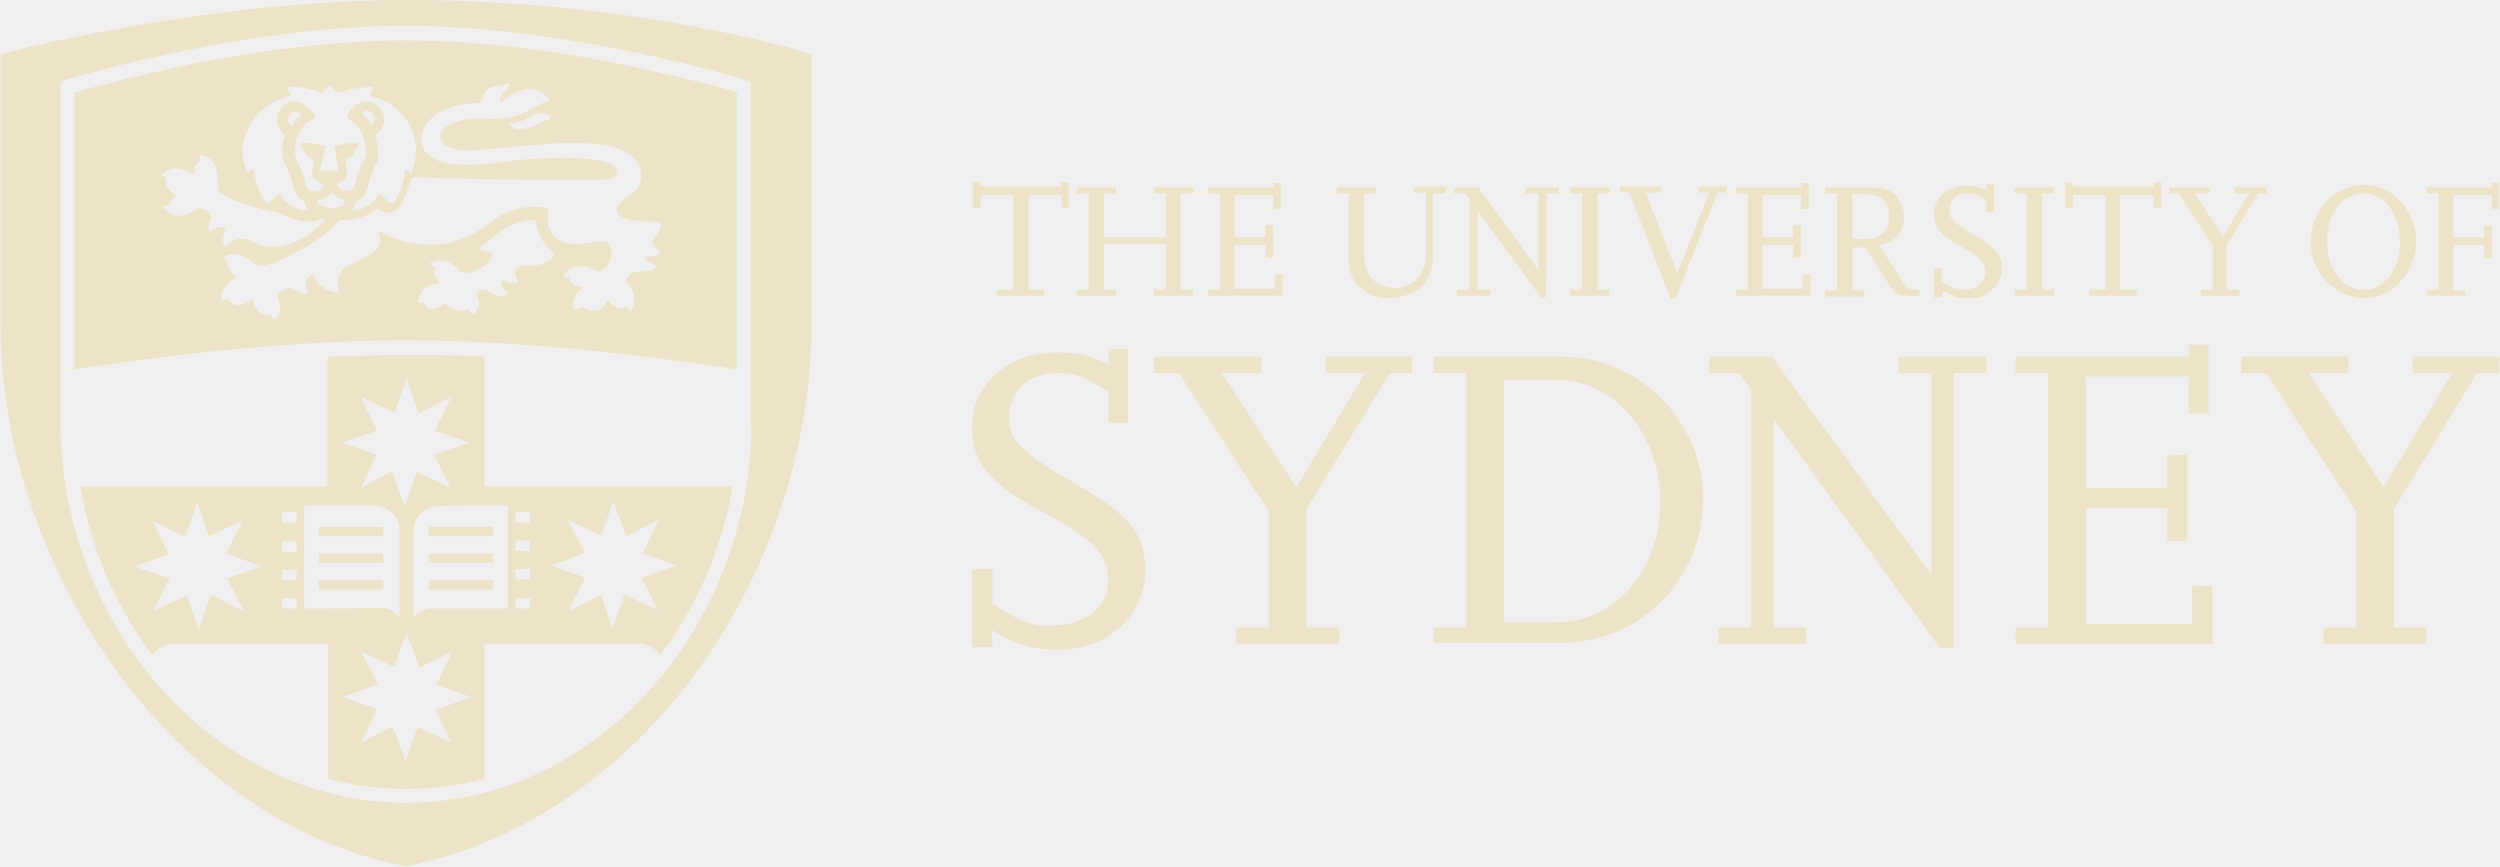
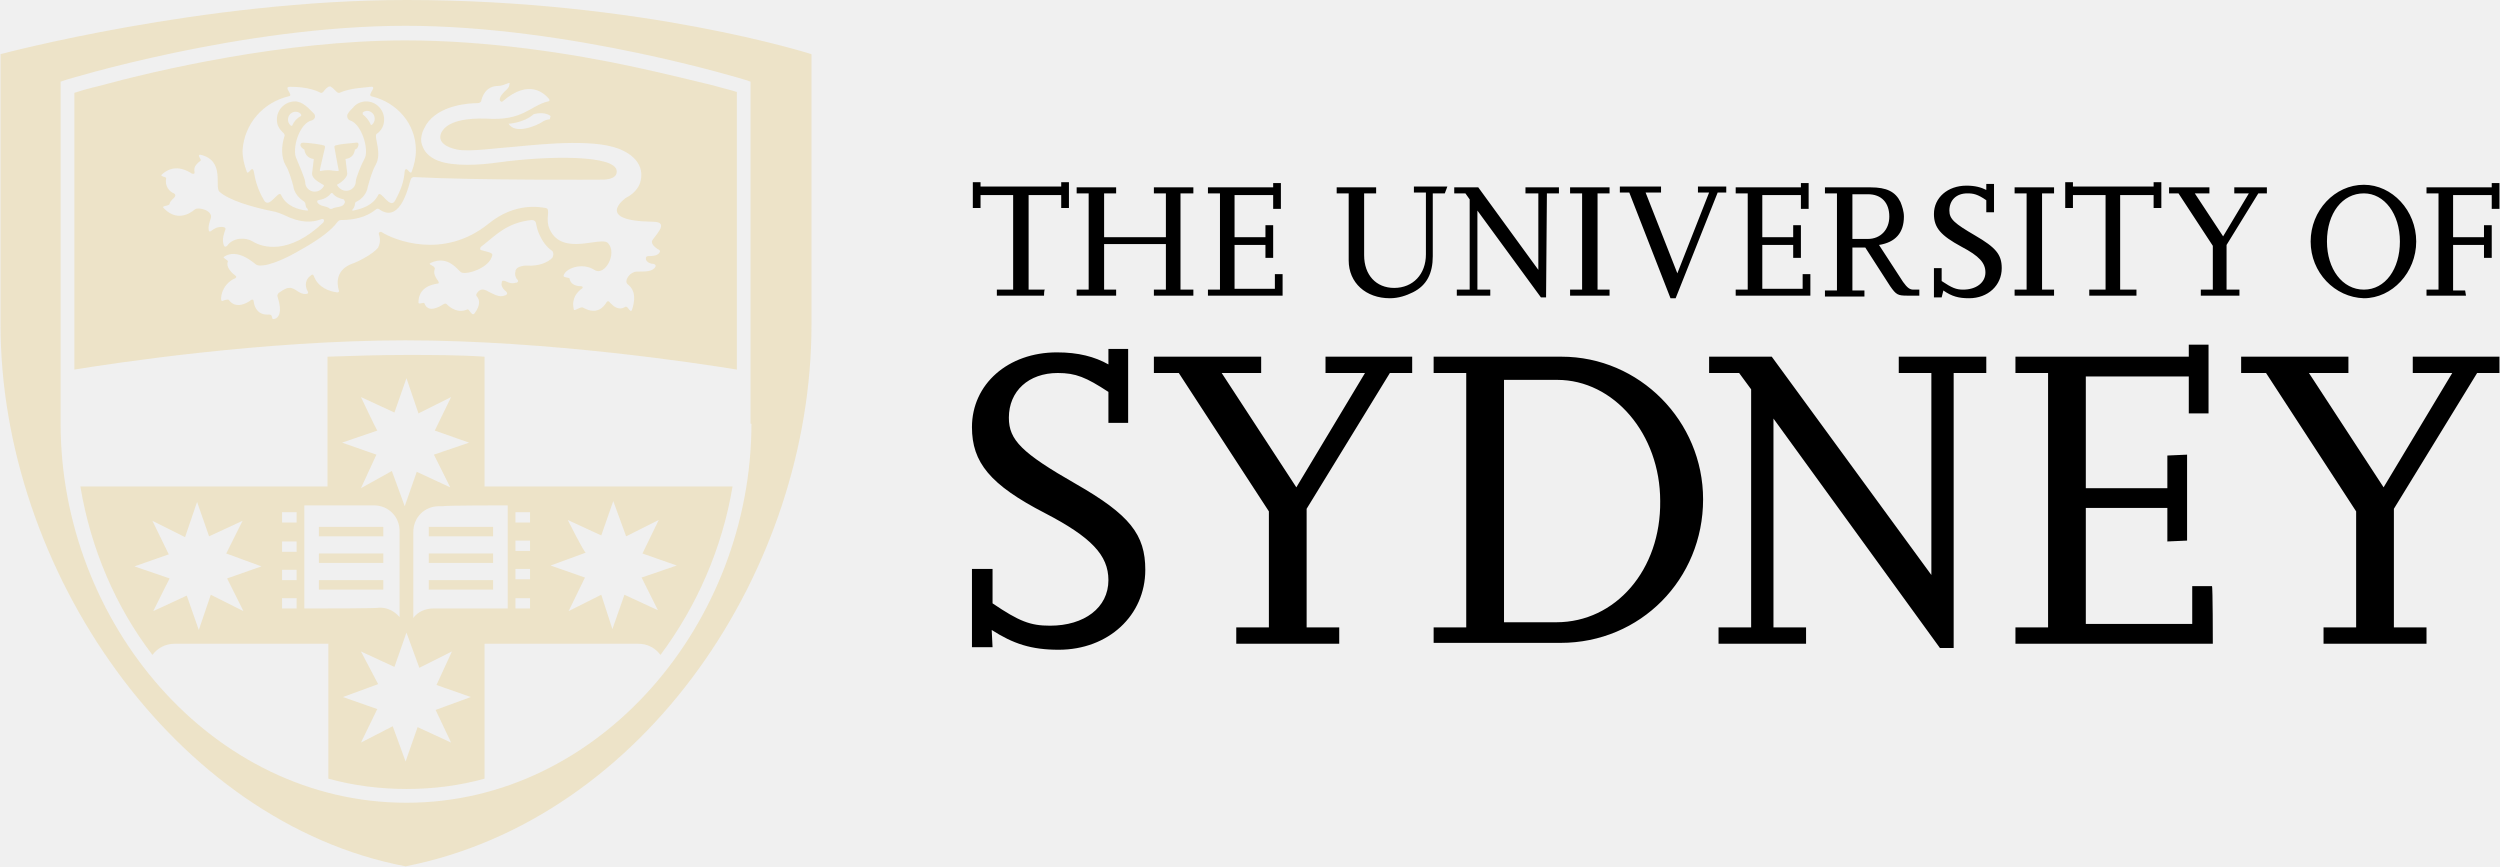
<svg xmlns="http://www.w3.org/2000/svg" width="101" height="35" viewBox="0 0 101 35" fill="none">
  <g clip-path="url(#clip0_660_497)">
-     <path d="M42.179 11.944H40.273V11.701H40.931V7.882H39.614V8.403H39.302V7.361H39.614V7.535H42.873V7.361H43.185V8.403H42.873V7.882H41.556V11.701H42.214C42.179 11.701 42.179 11.944 42.179 11.944ZM48.212 11.944H46.617V11.701H47.102V9.861H44.606V11.701H45.092V11.944H43.497V11.701H43.982V7.812H43.497V7.569H45.092V7.812H44.606V9.583H47.102V7.812H46.617V7.569H48.212V7.812H47.692V11.701H48.212V11.944ZM51.817 11.944H48.801V11.701H49.287V7.812H48.801V7.569H51.436V7.396H51.748V8.437H51.436V7.882H49.876V9.583H51.124V9.097H51.436V10.417H51.124V9.896H49.876V11.667H51.505V11.076H51.817V11.944ZM58.37 7.812H57.884V10.347C57.884 11.042 57.642 11.528 57.087 11.806C56.81 11.944 56.498 12.049 56.151 12.049C55.18 12.049 54.487 11.424 54.487 10.521V7.812H54.002V7.569H55.596V7.812H55.111V10.312C55.111 11.111 55.596 11.632 56.324 11.632C57.087 11.632 57.607 11.076 57.607 10.278V7.778H57.122V7.535H58.474L58.37 7.812ZM62.461 12.014H62.253L59.687 8.507V11.701H60.207V11.944H58.855V11.701H59.375V8.056L59.202 7.812H58.751V7.569H59.722L62.149 10.903V7.812H61.629V7.569H62.981V7.812H62.495L62.461 12.014ZM65.026 11.944H63.431V11.701H63.917V7.812H63.431V7.569H65.026V7.812H64.541V11.701H65.026V11.944ZM67.696 12.049H67.488L65.823 7.778H65.442V7.535H67.106V7.778H66.482L67.765 11.042L69.048 7.778H68.597V7.535H69.741V7.778H69.394L67.696 12.049ZM73.139 11.944H70.122V11.701H70.608V7.812H70.122V7.569H72.757V7.396H73.069V8.437H72.757V7.882H71.197V9.583H72.445V9.097H72.757V10.417H72.445V9.896H71.197V11.667H72.827V11.076H73.139V11.944ZM77.611 11.944H77.056C76.675 11.944 76.606 11.91 76.363 11.562L75.357 10H74.837V11.736H75.323V11.979H73.728V11.736H74.213V7.812H73.728V7.569H75.565C76.224 7.569 76.571 7.743 76.779 8.16C76.848 8.333 76.918 8.542 76.918 8.75C76.918 9.41 76.571 9.792 75.912 9.896L76.883 11.389C77.056 11.632 77.16 11.701 77.299 11.701H77.541V11.944H77.611ZM74.837 9.653H75.461C75.981 9.653 76.328 9.271 76.328 8.75C76.328 8.194 76.016 7.847 75.461 7.847H74.837V9.653ZM78.443 12.014H78.131V10.833H78.443V11.354C78.859 11.632 79.032 11.701 79.31 11.701C79.83 11.701 80.211 11.424 80.211 11.007C80.211 10.625 79.968 10.347 79.24 9.965C78.408 9.514 78.131 9.201 78.131 8.646C78.131 7.986 78.686 7.5 79.448 7.5C79.795 7.5 80.038 7.569 80.246 7.674V7.431H80.558V8.576H80.246V8.09C79.899 7.847 79.726 7.812 79.483 7.812C79.032 7.812 78.755 8.09 78.755 8.507C78.755 8.854 78.963 9.028 79.795 9.514C80.627 10 80.87 10.278 80.87 10.833C80.87 11.528 80.315 12.049 79.552 12.049C79.136 12.049 78.859 11.979 78.512 11.736L78.443 12.014ZM82.984 11.944H81.39V11.701H81.875V7.812H81.39V7.569H82.984V7.812H82.499V11.701H82.984V11.944ZM86.313 11.944H84.406V11.701H85.065V7.882H83.747V8.403H83.435V7.361H83.747V7.535H87.006V7.361H87.318V8.403H87.006V7.882H85.654V11.701H86.313V11.944ZM90.508 11.944H88.913V11.701H89.398V9.931L88.011 7.812H87.63V7.569H89.26V7.812H88.67L89.814 9.549L90.854 7.812H90.265V7.569H91.582V7.812H91.236L89.953 9.896V11.701H90.473V11.944H90.508ZM93.35 9.757C93.35 8.507 94.321 7.465 95.5 7.465C96.644 7.465 97.615 8.507 97.615 9.757C97.615 11.007 96.644 12.049 95.5 12.049C94.321 12.014 93.35 11.007 93.35 9.757ZM94.009 9.757C94.009 10.868 94.633 11.701 95.5 11.701C96.367 11.701 96.956 10.868 96.956 9.757C96.956 8.646 96.332 7.812 95.5 7.812C94.633 7.812 94.009 8.611 94.009 9.757ZM99.626 11.944H98.031V11.701H98.516V7.812H98.031V7.569H100.666V7.396H100.978V8.437H100.666V7.882H99.105V9.583H100.353V9.097H100.666V10.417H100.353V9.896H99.105V11.736H99.591L99.626 11.944Z" fill="#EDE3C8" />
-     <path d="M40.099 26.146H39.267V22.986H40.099V24.375C41.174 25.104 41.625 25.278 42.422 25.278C43.809 25.278 44.78 24.549 44.78 23.438C44.78 22.43 44.086 21.701 42.214 20.729C39.995 19.583 39.267 18.68 39.267 17.257C39.267 15.521 40.723 14.236 42.7 14.236C43.566 14.236 44.225 14.41 44.78 14.722V14.097H45.577V17.083H44.78V15.833C43.878 15.243 43.462 15.069 42.734 15.069C41.556 15.069 40.758 15.799 40.758 16.875C40.758 17.778 41.278 18.299 43.462 19.549C45.646 20.799 46.27 21.597 46.27 23.021C46.27 24.861 44.78 26.25 42.769 26.25C41.66 26.25 40.931 26.007 40.065 25.451L40.099 26.146ZM54.105 26.007H49.945V25.347H51.263V20.66L47.623 15.069H46.617V14.41H50.951V15.069H49.356L52.372 19.688L55.146 15.069H53.551V14.41H57.052V15.069H56.151L52.788 20.555V25.347H54.105V26.007ZM57.919 26.007V25.347H59.236V15.069H57.919V14.41H63.085C66.24 14.41 68.805 17.014 68.805 20.174C68.805 23.403 66.274 25.972 63.05 25.972H57.919V26.007ZM60.762 25.139H62.877C65.269 25.139 67.106 23.021 67.072 20.243C67.072 17.535 65.2 15.347 62.911 15.347H60.762V25.139ZM78.928 26.18H78.374L71.648 16.91V25.347H72.965V26.007H69.429V25.347H70.746V15.729L70.261 15.069H69.048V14.41H71.579L78.027 23.229V15.069H76.71V14.41H80.246V15.069H78.928V26.18ZM89.398 26.007H81.424V25.347H82.742V15.069H81.424V14.41H88.427V13.924H89.225V16.701H88.427V15.208H84.267V19.722H87.561V18.403L88.358 18.368V21.84L87.561 21.875V20.521H84.267V25.208H88.566V23.68H89.364C89.398 23.68 89.398 26.007 89.398 26.007ZM98.031 26.007H93.871V25.347H95.188V20.66L91.548 15.069H90.542V14.41H94.876V15.069H93.281L96.297 19.688L99.071 15.069H97.476V14.41H100.978V15.069H100.076L96.713 20.555V25.347H98.031V26.007Z" fill="#EDE3C8" />
+     <path d="M42.179 11.944H40.273V11.701H40.931V7.882H39.614V8.403H39.302V7.361H39.614V7.535H42.873V7.361H43.185V8.403H42.873V7.882H41.556V11.701H42.214C42.179 11.701 42.179 11.944 42.179 11.944ZM48.212 11.944H46.617V11.701H47.102V9.861H44.606V11.701H45.092V11.944H43.497V11.701H43.982V7.812H43.497V7.569H45.092V7.812H44.606V9.583H47.102V7.812H46.617V7.569H48.212V7.812H47.692V11.701H48.212V11.944ZM51.817 11.944H48.801V11.701H49.287V7.812H48.801V7.569H51.436V7.396H51.748V8.437H51.436V7.882H49.876V9.583H51.124V9.097H51.436V10.417H51.124V9.896H49.876V11.667H51.505V11.076H51.817V11.944ZM58.37 7.812H57.884V10.347C57.884 11.042 57.642 11.528 57.087 11.806C56.81 11.944 56.498 12.049 56.151 12.049C55.18 12.049 54.487 11.424 54.487 10.521V7.812H54.002V7.569H55.596V7.812H55.111V10.312C55.111 11.111 55.596 11.632 56.324 11.632C57.087 11.632 57.607 11.076 57.607 10.278V7.778H57.122V7.535H58.474L58.37 7.812ZM62.461 12.014H62.253L59.687 8.507V11.701H60.207V11.944H58.855V11.701H59.375V8.056L59.202 7.812H58.751V7.569H59.722L62.149 10.903V7.812H61.629V7.569H62.981V7.812H62.495L62.461 12.014ZM65.026 11.944H63.431V11.701H63.917V7.812H63.431V7.569H65.026V7.812H64.541V11.701H65.026V11.944ZM67.696 12.049H67.488L65.823 7.778H65.442V7.535H67.106V7.778H66.482L67.765 11.042L69.048 7.778H68.597V7.535H69.741V7.778H69.394L67.696 12.049ZM73.139 11.944H70.122V11.701H70.608V7.812H70.122V7.569H72.757V7.396H73.069V8.437H72.757V7.882H71.197V9.583H72.445V9.097H72.757V10.417H72.445V9.896H71.197V11.667H72.827V11.076H73.139V11.944ZM77.611 11.944H77.056C76.675 11.944 76.606 11.91 76.363 11.562L75.357 10H74.837V11.736H75.323V11.979H73.728V11.736H74.213V7.812H73.728V7.569H75.565C76.224 7.569 76.571 7.743 76.779 8.16C76.848 8.333 76.918 8.542 76.918 8.75C76.918 9.41 76.571 9.792 75.912 9.896L76.883 11.389C77.056 11.632 77.16 11.701 77.299 11.701H77.541V11.944H77.611ZM74.837 9.653H75.461C75.981 9.653 76.328 9.271 76.328 8.75C76.328 8.194 76.016 7.847 75.461 7.847H74.837V9.653ZM78.443 12.014H78.131V10.833H78.443V11.354C78.859 11.632 79.032 11.701 79.31 11.701C79.83 11.701 80.211 11.424 80.211 11.007C80.211 10.625 79.968 10.347 79.24 9.965C78.408 9.514 78.131 9.201 78.131 8.646C78.131 7.986 78.686 7.5 79.448 7.5C79.795 7.5 80.038 7.569 80.246 7.674V7.431H80.558V8.576H80.246V8.09C79.899 7.847 79.726 7.812 79.483 7.812C79.032 7.812 78.755 8.09 78.755 8.507C78.755 8.854 78.963 9.028 79.795 9.514C80.627 10 80.87 10.278 80.87 10.833C80.87 11.528 80.315 12.049 79.552 12.049C79.136 12.049 78.859 11.979 78.512 11.736L78.443 12.014ZM82.984 11.944H81.39V11.701H81.875V7.812H81.39V7.569H82.984V7.812H82.499V11.701H82.984V11.944ZM86.313 11.944H84.406V11.701H85.065V7.882H83.747V8.403H83.435V7.361H83.747V7.535H87.006V7.361H87.318V8.403H87.006V7.882H85.654V11.701H86.313V11.944ZM90.508 11.944H88.913V11.701H89.398V9.931L88.011 7.812H87.63V7.569H89.26V7.812H88.67L89.814 9.549L90.854 7.812H90.265V7.569H91.582V7.812H91.236L89.953 9.896V11.701H90.473V11.944H90.508ZM93.35 9.757C93.35 8.507 94.321 7.465 95.5 7.465C96.644 7.465 97.615 8.507 97.615 9.757C97.615 11.007 96.644 12.049 95.5 12.049C94.321 12.014 93.35 11.007 93.35 9.757ZM94.009 9.757C94.009 10.868 94.633 11.701 95.5 11.701C96.367 11.701 96.956 10.868 96.956 9.757C96.956 8.646 96.332 7.812 95.5 7.812C94.633 7.812 94.009 8.611 94.009 9.757ZM99.626 11.944H98.031V11.701H98.516V7.812H98.031V7.569H100.666V7.396H100.978V8.437H100.666V7.882H99.105V9.583H100.353V9.097H100.666V10.417H100.353V9.896H99.105V11.736H99.591L99.626 11.944Z" fill="currentColor" />
+     <path d="M40.099 26.146H39.267V22.986H40.099V24.375C41.174 25.104 41.625 25.278 42.422 25.278C43.809 25.278 44.78 24.549 44.78 23.438C44.78 22.43 44.086 21.701 42.214 20.729C39.995 19.583 39.267 18.68 39.267 17.257C39.267 15.521 40.723 14.236 42.7 14.236C43.566 14.236 44.225 14.41 44.78 14.722V14.097H45.577V17.083H44.78V15.833C43.878 15.243 43.462 15.069 42.734 15.069C41.556 15.069 40.758 15.799 40.758 16.875C40.758 17.778 41.278 18.299 43.462 19.549C45.646 20.799 46.27 21.597 46.27 23.021C46.27 24.861 44.78 26.25 42.769 26.25C41.66 26.25 40.931 26.007 40.065 25.451L40.099 26.146ZM54.105 26.007H49.945V25.347H51.263V20.66L47.623 15.069H46.617V14.41H50.951V15.069H49.356L52.372 19.688L55.146 15.069H53.551V14.41H57.052V15.069H56.151L52.788 20.555V25.347H54.105V26.007ZM57.919 26.007V25.347H59.236V15.069H57.919V14.41H63.085C66.24 14.41 68.805 17.014 68.805 20.174C68.805 23.403 66.274 25.972 63.05 25.972H57.919V26.007ZM60.762 25.139H62.877C65.269 25.139 67.106 23.021 67.072 20.243C67.072 17.535 65.2 15.347 62.911 15.347H60.762V25.139ZM78.928 26.18H78.374L71.648 16.91V25.347H72.965V26.007H69.429V25.347H70.746V15.729L70.261 15.069H69.048V14.41H71.579L78.027 23.229V15.069H76.71V14.41H80.246V15.069H78.928V26.18ZM89.398 26.007H81.424V25.347H82.742V15.069H81.424V14.41H88.427V13.924H89.225V16.701H88.427V15.208H84.267V19.722H87.561V18.403L88.358 18.368V21.84L87.561 21.875V20.521H84.267V25.208H88.566V23.68H89.364C89.398 23.68 89.398 26.007 89.398 26.007ZM98.031 26.007H93.871V25.347H95.188V20.66L91.548 15.069H90.542V14.41H94.876V15.069H93.281L96.297 19.688L99.071 15.069H97.476V14.41H100.978V15.069H100.076L96.713 20.555V25.347H98.031V26.007Z" fill="currentColor" />
    <path d="M17.322 22.743H19.922V22.361H17.322V22.743ZM17.322 23.819H19.922V23.438H17.322V23.819ZM17.322 21.667H19.922V21.285H17.322V21.667ZM15.485 22.361H12.884V22.743H15.485V22.361ZM15.485 23.438H12.884V23.819H15.485V23.438ZM15.485 21.285H12.884V21.667H15.485V21.285ZM19.576 14.41C18.535 14.34 17.461 14.34 16.386 14.34C15.346 14.34 14.271 14.375 13.231 14.41V19.653H3.247C3.663 22.153 4.668 24.514 6.159 26.458C6.367 26.181 6.679 26.007 7.06 26.007H13.266V31.458C14.271 31.736 15.346 31.875 16.421 31.875C17.53 31.875 18.57 31.736 19.576 31.458V26.007H25.781C26.163 26.007 26.475 26.181 26.683 26.458C28.139 24.514 29.179 22.153 29.595 19.653H19.576V14.41ZM14.583 16.042L15.935 16.667L16.421 15.278L16.906 16.701L18.224 16.042L17.565 17.396L18.951 17.882L17.53 18.368L18.189 19.688L16.837 19.062L16.351 20.451L15.831 19.028L14.583 19.722L15.207 18.368L13.821 17.882L15.242 17.396C15.207 17.361 14.583 16.042 14.583 16.042ZM9.834 24.688L8.516 24.028L8.031 25.451L7.546 24.062L6.193 24.688L6.852 23.368L5.431 22.882L6.818 22.396L6.159 21.042L7.476 21.701L7.962 20.278L8.447 21.667L9.799 21.042L9.14 22.361L10.562 22.882L9.175 23.368L9.834 24.688ZM11.983 24.583H11.394V24.167H11.983V24.583ZM11.983 23.438H11.394V23.021H11.983V23.438ZM11.983 22.292H11.394V21.875H11.983V22.292ZM11.983 21.111H11.394V20.694H11.983V21.111ZM12.295 24.583V20.417H15.103C15.693 20.417 16.143 20.868 16.143 21.458V24.931C15.935 24.688 15.658 24.549 15.346 24.549C15.277 24.583 13.127 24.583 12.295 24.583ZM18.224 30L16.871 29.375L16.386 30.764L15.866 29.34L14.583 30L15.242 28.646L13.855 28.16L15.277 27.639L14.583 26.319L15.935 26.944L16.421 25.556L16.941 26.979L18.258 26.319L17.634 27.674L19.021 28.16L17.599 28.681L18.224 30ZM22.938 21.007L24.291 21.632L24.776 20.243L25.296 21.667L26.613 21.007L25.955 22.361L27.341 22.847L25.92 23.333L26.579 24.653L25.227 24.028L24.741 25.417L24.291 24.028L22.973 24.688L23.632 23.333L22.245 22.847L23.666 22.326C23.597 22.326 22.938 21.007 22.938 21.007ZM20.824 20.694H21.413V21.111H20.824V20.694ZM20.824 21.84H21.413V22.257H20.824V21.84ZM20.824 22.986H21.413V23.403H20.824V22.986ZM20.824 24.167H21.413V24.583H20.824V24.167ZM20.512 20.417V24.583H17.495C17.183 24.583 16.871 24.722 16.698 24.965V21.493C16.698 20.903 17.149 20.451 17.738 20.451H17.912C17.877 20.417 20.512 20.417 20.512 20.417ZM25.643 2.708C23.077 2.153 19.68 1.632 16.386 1.632C11.463 1.632 6.297 2.847 4.009 3.472C3.559 3.576 3.212 3.681 3.004 3.75V14.931C4.495 14.688 10.596 13.75 16.386 13.75C22.176 13.75 28.277 14.688 29.768 14.931V3.715C29.56 3.646 29.248 3.576 28.763 3.438C28.035 3.264 26.925 2.986 25.643 2.708ZM11.671 3.889C11.879 3.854 11.428 3.507 11.706 3.507C11.879 3.507 12.503 3.507 12.954 3.75C13.058 3.785 13.092 3.611 13.266 3.507C13.266 3.507 13.335 3.472 13.37 3.507C13.543 3.611 13.613 3.785 13.717 3.75C14.167 3.542 14.791 3.542 14.965 3.507C15.277 3.472 14.826 3.819 14.999 3.889C16.039 4.132 16.802 5 16.802 6.076C16.802 6.389 16.733 6.667 16.629 6.944C16.559 7.083 16.421 6.667 16.351 6.91C16.317 7.326 16.213 7.639 15.97 8.09C15.762 8.507 15.381 7.639 15.277 7.882C15.069 8.299 14.618 8.438 14.271 8.507C14.237 8.507 14.202 8.507 14.237 8.472C14.237 8.472 14.341 8.368 14.341 8.229C14.341 8.229 14.341 8.194 14.375 8.16C14.618 8.056 14.826 7.812 14.861 7.535C14.93 7.292 15.034 6.91 15.173 6.667C15.45 6.181 15.103 5.556 15.207 5.417C15.415 5.278 15.519 5.069 15.519 4.826C15.519 4.444 15.207 4.097 14.791 4.097C14.583 4.097 14.375 4.201 14.271 4.34L14.237 4.375C14.167 4.444 14.098 4.514 14.063 4.583C13.994 4.653 14.029 4.826 14.133 4.861C14.618 5 14.93 6.076 14.722 6.424C14.618 6.597 14.375 7.188 14.375 7.326C14.375 7.535 14.202 7.708 13.994 7.708C13.821 7.708 13.682 7.604 13.613 7.465C13.751 7.396 14.029 7.188 14.029 7.014L13.959 6.424C14.202 6.389 14.306 6.25 14.341 6.042C14.375 6.042 14.375 6.007 14.41 6.007C14.479 5.938 14.549 5.729 14.375 5.764C14.133 5.799 13.855 5.799 13.578 5.868C13.543 5.868 13.509 5.903 13.509 5.938C13.509 5.972 13.647 6.701 13.682 6.875C13.682 6.91 13.682 6.91 13.647 6.91C13.543 6.91 13.335 6.875 13.301 6.875C13.266 6.875 13.058 6.875 12.954 6.91C12.954 6.91 12.919 6.91 12.919 6.875C12.954 6.701 13.127 5.972 13.127 5.972V5.903C13.092 5.833 12.364 5.764 12.261 5.764C12.226 5.764 12.191 5.764 12.156 5.799C12.087 5.903 12.226 6.007 12.295 6.042C12.33 6.25 12.434 6.389 12.677 6.424C12.677 6.458 12.607 7.014 12.607 7.014C12.607 7.222 12.884 7.361 13.058 7.465L13.092 7.5C13.023 7.639 12.884 7.743 12.711 7.743C12.503 7.743 12.33 7.569 12.33 7.361C12.33 7.222 12.053 6.597 11.983 6.424C11.775 6.042 12.087 4.965 12.607 4.861C12.711 4.826 12.78 4.688 12.677 4.583C12.469 4.375 12.226 4.097 11.914 4.097C11.533 4.097 11.186 4.41 11.186 4.826C11.186 5.278 11.533 5.347 11.498 5.486C11.359 5.903 11.359 6.354 11.533 6.667C11.671 6.875 11.775 7.257 11.845 7.5C11.879 7.778 12.053 7.986 12.261 8.125C12.364 8.194 12.33 8.264 12.364 8.368C12.399 8.403 12.434 8.438 12.434 8.472C12.469 8.507 12.434 8.507 12.399 8.507C12.053 8.472 11.567 8.333 11.359 7.882C11.255 7.639 10.874 8.472 10.666 8.09C10.423 7.674 10.319 7.326 10.25 6.91C10.18 6.667 10.042 7.083 9.972 6.944C9.868 6.667 9.799 6.389 9.799 6.076C9.868 5 10.631 4.132 11.671 3.889ZM14.653 4.618V4.549C14.687 4.514 14.757 4.479 14.826 4.479C14.999 4.479 15.138 4.618 15.138 4.792C15.138 4.896 15.103 4.965 15.034 5.035C14.999 5.069 14.965 5.035 14.965 5C14.895 4.861 14.791 4.722 14.653 4.618ZM13.925 8.194C13.855 8.403 13.578 8.333 13.405 8.438H13.335C13.197 8.299 12.919 8.368 12.815 8.16C12.815 8.16 12.815 8.09 12.85 8.09C13.058 8.056 13.231 7.986 13.37 7.812C13.37 7.812 13.405 7.778 13.439 7.812C13.543 7.951 13.717 8.021 13.89 8.056C13.925 8.125 13.959 8.16 13.925 8.194ZM11.81 5.069C11.81 5.069 11.775 5.104 11.741 5.069C11.671 5 11.636 4.931 11.636 4.826C11.636 4.653 11.775 4.514 11.948 4.514C12.018 4.514 12.122 4.549 12.156 4.618C12.191 4.653 12.156 4.688 12.156 4.688C12.018 4.757 11.879 4.896 11.81 5.069ZM8.967 9.167C8.759 9.167 8.655 9.236 8.516 9.34C8.412 9.41 8.378 9.201 8.516 8.819C8.62 8.507 7.996 8.333 7.858 8.472C7.65 8.646 7.13 8.958 6.609 8.403C6.505 8.299 6.852 8.333 6.852 8.229C6.887 8.09 7.026 8.021 7.06 7.951C7.095 7.917 7.095 7.847 7.026 7.812C6.852 7.743 6.644 7.535 6.714 7.188C6.714 7.153 6.436 7.118 6.54 7.049C7.026 6.597 7.546 6.875 7.754 7.014C7.788 7.014 7.858 7.049 7.858 6.979C7.858 6.84 7.788 6.736 8.1 6.493C8.17 6.458 7.927 6.25 8.1 6.25C9.106 6.493 8.655 7.535 8.863 7.743C9.244 8.09 10.18 8.368 11.047 8.542C11.116 8.542 11.394 8.646 11.463 8.681C12.156 9.028 12.607 8.993 12.989 8.854C13.127 8.819 13.092 8.958 13.058 8.993C11.671 10.312 10.596 10 10.215 9.757C9.938 9.583 9.418 9.583 9.175 9.931C9.14 9.965 9.071 10 9.036 9.896C8.967 9.653 9.036 9.479 9.106 9.271C9.14 9.201 9.036 9.167 8.967 9.167ZM22.314 10.417C22.141 10.59 21.794 10.764 21.274 10.729C21.066 10.729 20.928 10.799 20.893 10.833C20.824 10.903 20.824 10.938 20.824 10.972C20.789 11.076 20.824 11.215 20.893 11.285C20.962 11.354 20.928 11.424 20.824 11.424C20.72 11.458 20.616 11.458 20.408 11.354C20.304 11.319 20.269 11.354 20.269 11.424C20.234 11.528 20.304 11.667 20.442 11.771C20.512 11.84 20.512 11.91 20.373 11.944C20.165 12.014 19.992 11.91 19.714 11.771C19.541 11.667 19.402 11.667 19.298 11.806C19.229 11.875 19.229 11.944 19.264 11.979C19.368 12.083 19.437 12.326 19.16 12.674C19.056 12.778 18.951 12.465 18.882 12.5C18.501 12.674 18.189 12.431 18.05 12.292C18.015 12.257 17.981 12.257 17.912 12.292C17.703 12.431 17.287 12.639 17.149 12.257C17.114 12.188 16.906 12.326 16.906 12.222C16.906 11.597 17.461 11.493 17.669 11.458C17.738 11.458 17.738 11.424 17.703 11.354C17.599 11.215 17.495 11.042 17.565 10.868C17.599 10.729 17.253 10.694 17.392 10.625C18.119 10.278 18.501 10.938 18.64 11.007C18.848 11.111 19.784 10.833 19.888 10.312C19.922 10.208 19.68 10.174 19.437 10.104C19.402 10.104 19.368 10.035 19.437 9.965C19.992 9.549 20.442 8.993 21.482 8.889C21.621 8.889 21.656 8.993 21.656 9.028C21.69 9.201 21.725 9.34 21.794 9.479C21.933 9.792 22.106 10 22.314 10.139C22.384 10.243 22.349 10.347 22.314 10.417ZM26.579 10.069C26.683 10.104 26.683 10.174 26.613 10.243C26.544 10.312 26.44 10.347 26.197 10.347C26.093 10.347 26.093 10.417 26.093 10.451C26.093 10.556 26.232 10.66 26.405 10.66C26.509 10.694 26.509 10.764 26.44 10.833C26.301 10.972 26.093 10.972 25.747 10.972C25.435 10.972 25.192 11.354 25.365 11.493C25.504 11.597 25.747 11.84 25.539 12.5C25.469 12.708 25.365 12.326 25.261 12.396C24.984 12.569 24.776 12.361 24.637 12.222C24.602 12.153 24.533 12.153 24.498 12.222C24.395 12.396 24.117 12.743 23.562 12.431C23.459 12.361 23.181 12.604 23.181 12.5C23.077 12.049 23.32 11.806 23.493 11.667C23.528 11.667 23.597 11.562 23.459 11.562C23.285 11.562 23.042 11.493 23.008 11.25C23.008 11.215 22.765 11.215 22.765 11.146C22.834 10.833 23.528 10.59 24.013 10.903C24.429 11.181 24.949 10.243 24.568 9.826C24.291 9.514 22.73 10.382 22.21 9.271C22.002 8.819 22.28 8.438 22.037 8.403C21.829 8.368 20.824 8.16 19.749 9.028C17.912 10.521 15.901 9.688 15.415 9.375C15.346 9.34 15.277 9.41 15.311 9.479C15.381 9.688 15.346 9.861 15.277 10C15.069 10.278 14.41 10.59 14.306 10.625C13.543 10.868 13.613 11.458 13.682 11.701C13.717 11.771 13.682 11.84 13.578 11.806C13.335 11.771 12.85 11.632 12.677 11.146C12.642 11.076 12.607 11.076 12.538 11.146C12.261 11.354 12.364 11.667 12.434 11.771C12.469 11.84 12.434 11.875 12.364 11.875C12.087 11.91 11.914 11.597 11.671 11.632C11.533 11.632 11.359 11.771 11.255 11.84C11.22 11.875 11.186 11.944 11.22 12.014C11.498 12.882 11.047 12.917 11.012 12.882C10.978 12.847 11.012 12.708 10.874 12.708C10.423 12.743 10.284 12.431 10.25 12.188C10.25 12.118 10.215 12.083 10.146 12.118C9.972 12.257 9.522 12.5 9.244 12.118C9.21 12.083 9.071 12.118 9.002 12.153C8.932 12.188 8.932 12.083 8.932 12.049C8.967 11.562 9.314 11.319 9.487 11.25C9.556 11.215 9.556 11.181 9.522 11.146C9.383 11.042 9.106 10.799 9.21 10.556C9.21 10.521 9.002 10.417 9.036 10.382C9.591 10 10.25 10.625 10.354 10.694C10.458 10.764 10.943 10.799 12.191 10.069C12.989 9.618 13.405 9.271 13.613 8.993C13.647 8.958 13.682 8.889 13.786 8.889C14.271 8.889 14.791 8.785 15.173 8.472C15.242 8.403 15.311 8.438 15.346 8.472C16.074 8.958 16.421 7.882 16.559 7.361C16.594 7.257 16.594 7.188 16.698 7.153C19.333 7.292 24.291 7.257 24.291 7.257C24.291 7.257 24.949 7.292 24.915 6.91C24.88 6.25 22.141 6.285 20.13 6.562C19.402 6.667 18.328 6.736 17.703 6.493C17.426 6.389 17.218 6.215 17.114 6.007C16.975 5.729 17.01 5.59 17.045 5.417C17.079 5.278 17.149 5.174 17.218 5.035C17.738 4.236 18.951 4.167 19.298 4.167C19.368 4.167 19.402 4.132 19.437 4.097C19.472 3.924 19.61 3.472 20.13 3.472C20.269 3.472 20.408 3.403 20.512 3.368C20.581 3.333 20.616 3.368 20.581 3.403C20.581 3.472 20.546 3.542 20.477 3.611C20.13 3.924 20.165 4.062 20.234 4.097C20.269 4.132 20.304 4.097 20.304 4.097C21.378 3.16 22.002 3.785 22.176 3.993C22.21 4.028 22.21 4.097 22.141 4.097C21.413 4.271 21.136 4.896 19.645 4.792C19.472 4.792 18.258 4.722 17.877 5.278C17.669 5.59 17.808 5.903 18.466 6.042C18.951 6.146 20.13 5.972 20.685 5.938C21.205 5.903 23.562 5.59 24.776 5.938C25.296 6.076 26.059 6.493 25.885 7.292C25.781 7.778 25.296 7.986 25.296 7.986C25.296 7.986 23.944 8.924 26.371 8.958C27.133 8.958 26.371 9.583 26.336 9.757C26.336 9.896 26.475 10 26.579 10.069ZM22.176 4.826C22.106 4.826 22.002 4.861 21.898 4.931C21.69 5.069 20.824 5.451 20.546 5C20.546 5 21.17 4.965 21.552 4.618C21.552 4.618 21.968 4.479 22.245 4.688C22.21 4.757 22.245 4.826 22.176 4.826ZM16.421 0C8.204 0 0.022 2.188 0.022 2.188V13.125C0.022 22.986 7.06 33.229 16.386 35C26.059 33.09 32.784 22.986 32.784 13.125V2.188C32.784 2.188 25.955 0 16.421 0ZM30.358 17.118C30.358 25.139 24.256 32.431 16.421 32.431C8.551 32.431 2.449 25.139 2.449 17.118V3.299L2.657 3.229C2.657 3.229 9.73 1.042 16.386 1.042C23.042 1.042 30.115 3.229 30.115 3.229L30.323 3.299V17.118H30.358Z" fill="#EDE3C8" />
  </g>
  <defs>
    <clipPath id="clip0_660_497">
      <rect width="101" height="35" fill="white" />
    </clipPath>
  </defs>
</svg>
